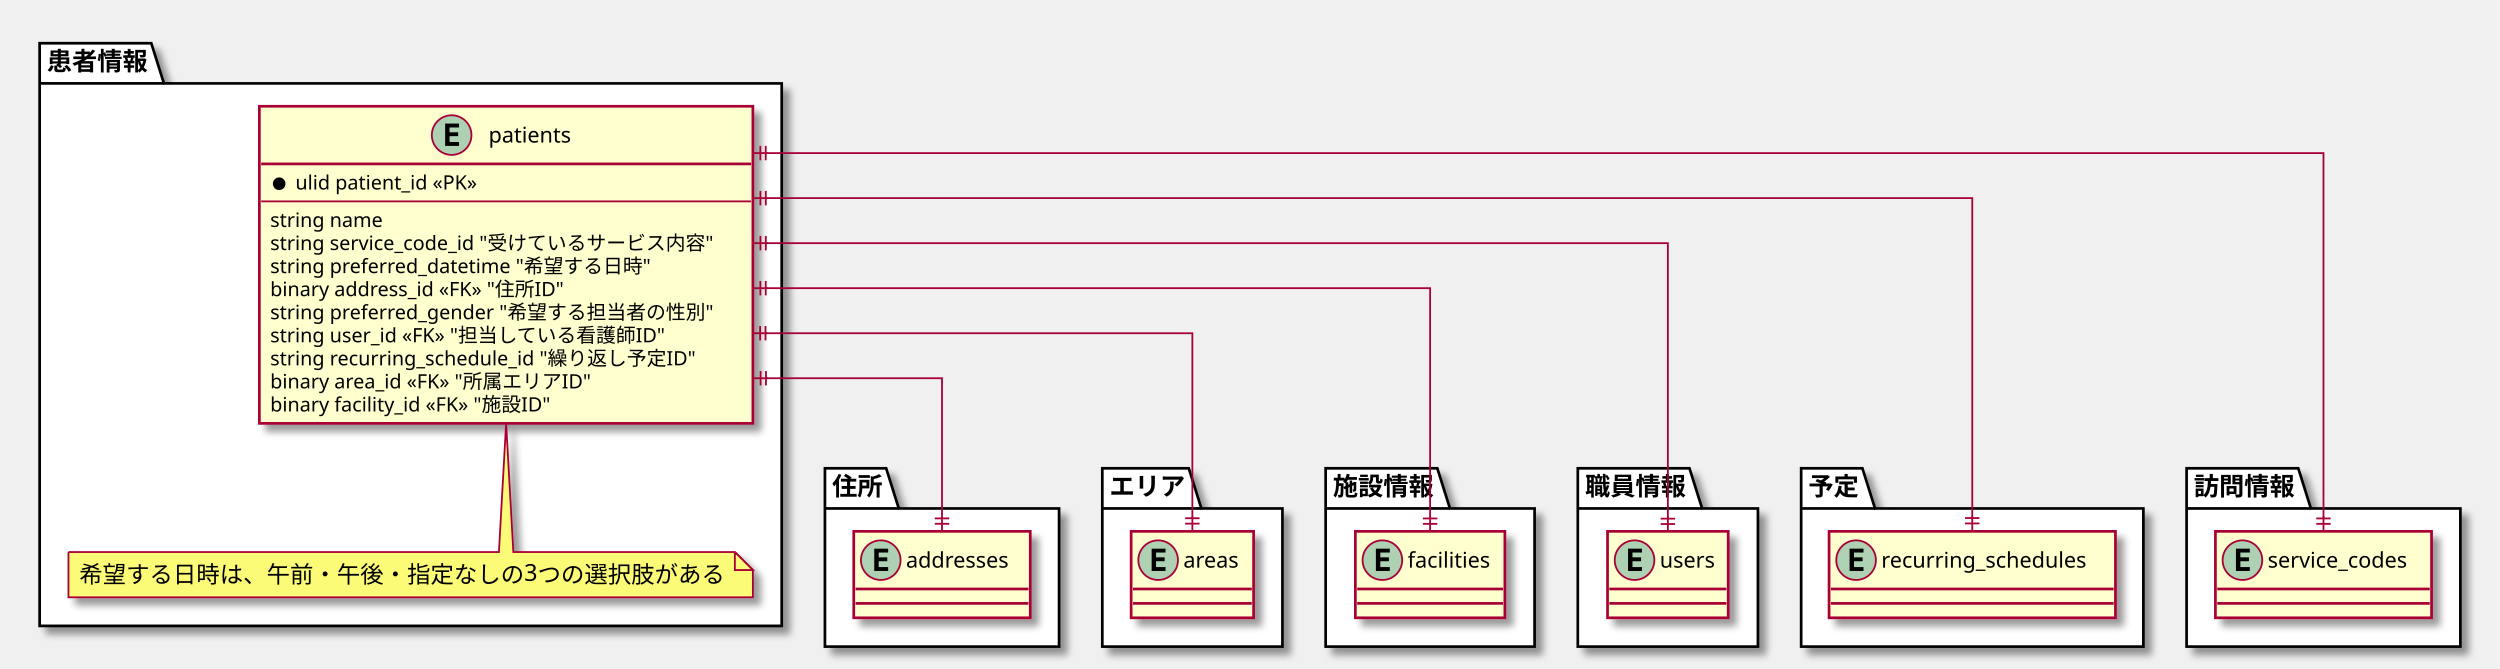
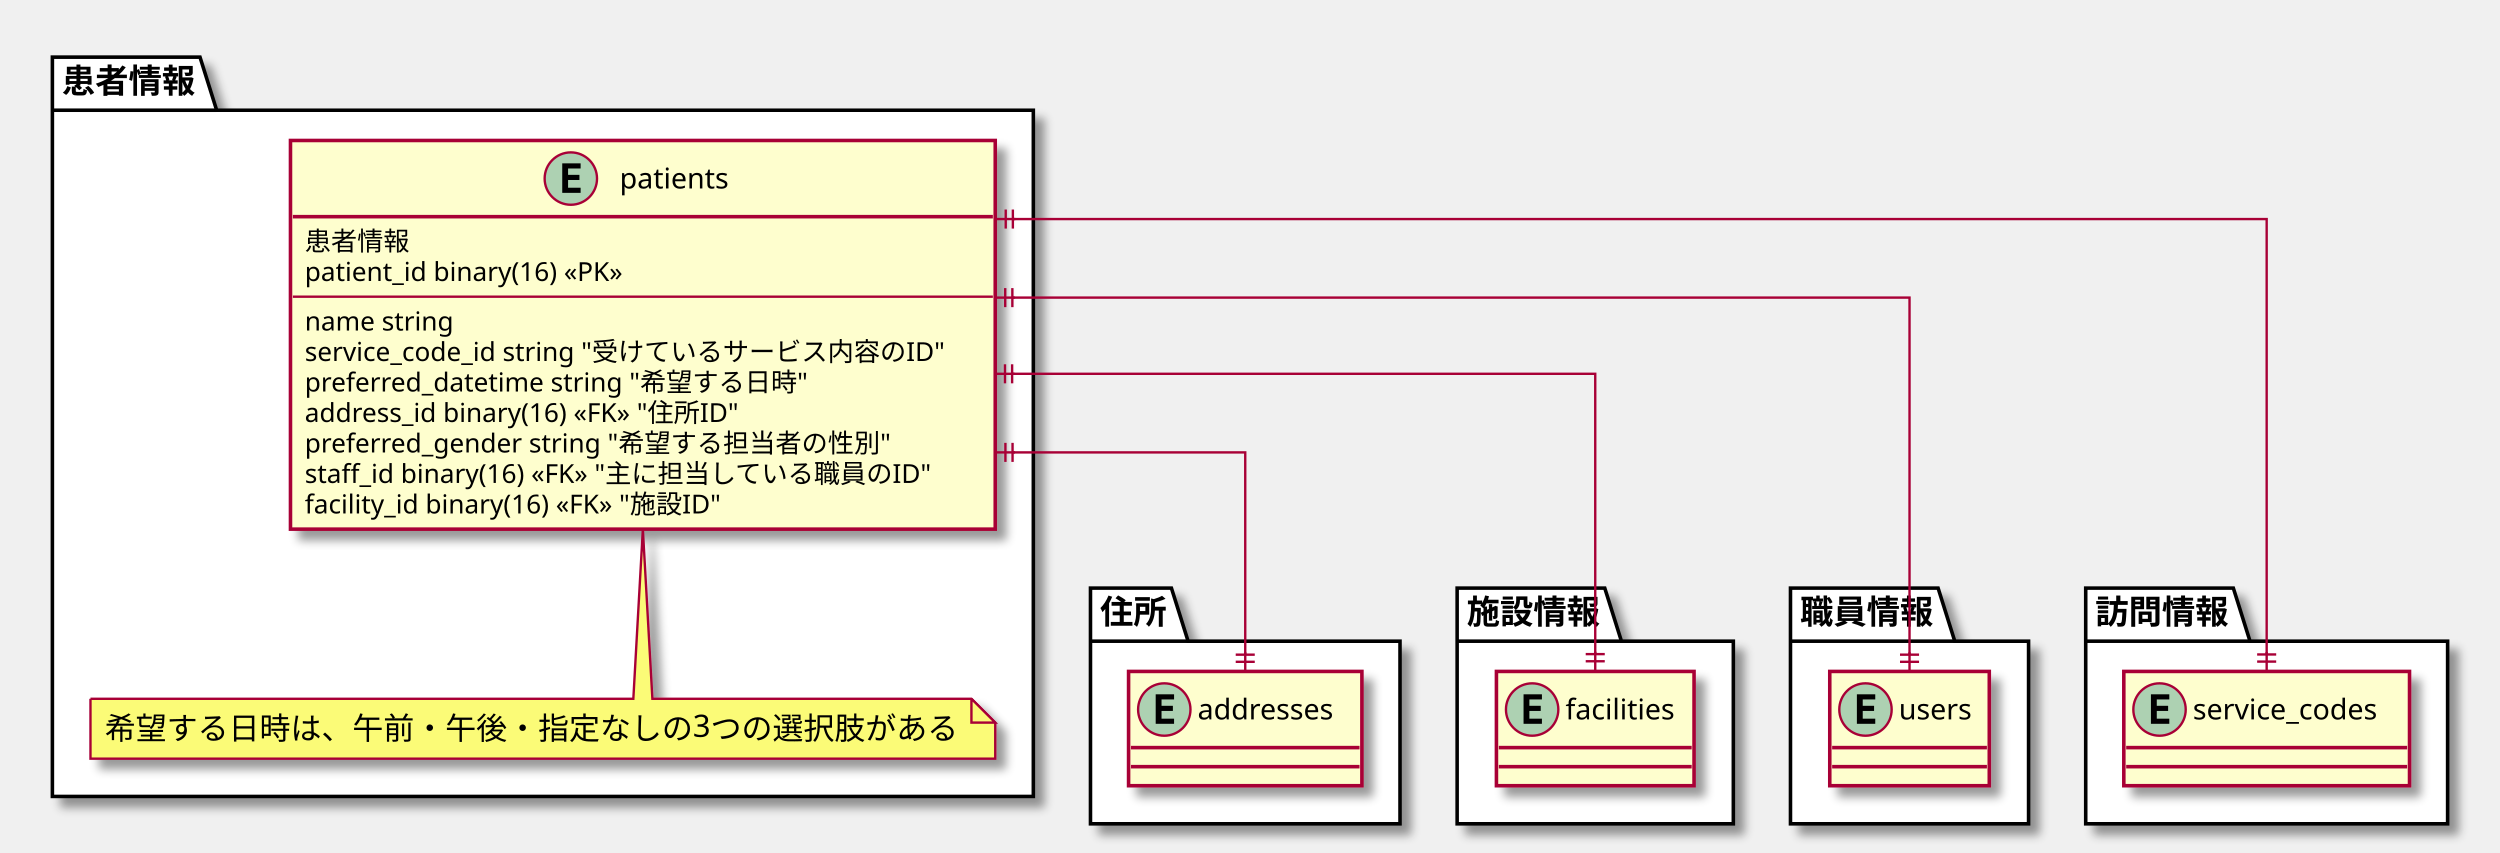
- <svg xmlns="http://www.w3.org/2000/svg" contentScriptType="application/ecmascript" contentStyleType="text/css" height="371px" preserveAspectRatio="none" style="width:1388px;height:371px;" version="1.1" viewBox="0 0 1388 371" width="1388px" zoomAndPan="magnify">
+ <svg xmlns="http://www.w3.org/2000/svg" contentScriptType="application/ecmascript" contentStyleType="text/css" height="358px" preserveAspectRatio="none" style="width:1050px;height:358px;" version="1.1" viewBox="0 0 1050 358" width="1050px" zoomAndPan="magnify">
  <defs>
-     <filter height="300%" id="f12439yhw3rvkp" width="300%" x="-1" y="-1">
+     <filter height="300%" id="f1x80au9rkj1gc" width="300%" x="-1" y="-1">
      <feGaussianBlur result="blurOut" stdDeviation="2.0" />
      <feColorMatrix in="blurOut" result="blurOut2" type="matrix" values="0 0 0 0 0 0 0 0 0 0 0 0 0 0 0 0 0 0 .4 0" />
      <feOffset dx="4.0" dy="4.0" in="blurOut2" result="blurOut3" />
      <feBlend in="SourceGraphic" in2="blurOut3" mode="normal" />
    </filter>
  </defs>
  <g>
-     <polygon fill="#FFFFFF" filter="url(#f12439yhw3rvkp)" points="22,24,84,24,91,46.297,434,46.297,434,347.5,22,347.5,22,24" style="stroke: #000000; stroke-width: 1.5;" />
+     <polygon fill="#FFFFFF" filter="url(#f1x80au9rkj1gc)" points="22,24,84,24,91,46.297,434,46.297,434,334.5,22,334.5,22,24" style="stroke: #000000; stroke-width: 1.5;" />
    <line style="stroke: #000000; stroke-width: 1.5;" x1="22" x2="91" y1="46.297" y2="46.297" />
    <text fill="#000000" font-family="sans-serif" font-size="14" font-weight="bold" lengthAdjust="spacingAndGlyphs" textLength="56" x="26" y="38.995">患者情報</text>
-     <polygon fill="#FFFFFF" filter="url(#f12439yhw3rvkp)" points="458,260,492,260,499,282.297,588,282.297,588,359,458,359,458,260" style="stroke: #000000; stroke-width: 1.5;" />
-     <line style="stroke: #000000; stroke-width: 1.5;" x1="458" x2="499" y1="282.297" y2="282.297" />
-     <text fill="#000000" font-family="sans-serif" font-size="14" font-weight="bold" lengthAdjust="spacingAndGlyphs" textLength="28" x="462" y="274.995">住所</text>
-     <polygon fill="#FFFFFF" filter="url(#f12439yhw3rvkp)" points="612,260,660,260,667,282.297,712,282.297,712,359,612,359,612,260" style="stroke: #000000; stroke-width: 1.5;" />
-     <line style="stroke: #000000; stroke-width: 1.5;" x1="612" x2="667" y1="282.297" y2="282.297" />
-     <text fill="#000000" font-family="sans-serif" font-size="14" font-weight="bold" lengthAdjust="spacingAndGlyphs" textLength="42" x="616" y="274.995">エリア</text>
-     <polygon fill="#FFFFFF" filter="url(#f12439yhw3rvkp)" points="736,260,798,260,805,282.297,852,282.297,852,359,736,359,736,260" style="stroke: #000000; stroke-width: 1.5;" />
-     <line style="stroke: #000000; stroke-width: 1.5;" x1="736" x2="805" y1="282.297" y2="282.297" />
-     <text fill="#000000" font-family="sans-serif" font-size="14" font-weight="bold" lengthAdjust="spacingAndGlyphs" textLength="56" x="740" y="274.995">施設情報</text>
-     <polygon fill="#FFFFFF" filter="url(#f12439yhw3rvkp)" points="876,260,938,260,945,282.297,976,282.297,976,359,876,359,876,260" style="stroke: #000000; stroke-width: 1.5;" />
-     <line style="stroke: #000000; stroke-width: 1.5;" x1="876" x2="945" y1="282.297" y2="282.297" />
-     <text fill="#000000" font-family="sans-serif" font-size="14" font-weight="bold" lengthAdjust="spacingAndGlyphs" textLength="56" x="880" y="274.995">職員情報</text>
-     <polygon fill="#FFFFFF" filter="url(#f12439yhw3rvkp)" points="1000,260,1034,260,1041,282.297,1190,282.297,1190,359,1000,359,1000,260" style="stroke: #000000; stroke-width: 1.5;" />
-     <line style="stroke: #000000; stroke-width: 1.5;" x1="1000" x2="1041" y1="282.297" y2="282.297" />
-     <text fill="#000000" font-family="sans-serif" font-size="14" font-weight="bold" lengthAdjust="spacingAndGlyphs" textLength="28" x="1004" y="274.995">予定</text>
-     <polygon fill="#FFFFFF" filter="url(#f12439yhw3rvkp)" points="1214,260,1276,260,1283,282.297,1366,282.297,1366,359,1214,359,1214,260" style="stroke: #000000; stroke-width: 1.5;" />
-     <line style="stroke: #000000; stroke-width: 1.5;" x1="1214" x2="1283" y1="282.297" y2="282.297" />
-     <text fill="#000000" font-family="sans-serif" font-size="14" font-weight="bold" lengthAdjust="spacingAndGlyphs" textLength="56" x="1218" y="274.995">訪問情報</text>
-     <rect fill="#FEFECE" filter="url(#f12439yhw3rvkp)" height="176.047" id="patients" style="stroke: #A80036; stroke-width: 1.5;" width="274" x="144" y="59" />
-     <ellipse cx="250.75" cy="75" fill="#ADD1B2" rx="11" ry="11" style="stroke: #A80036; stroke-width: 1.0;" />
-     <path d="M254.859,81 L247.141,81 L247.141,68.609 L254.859,68.609 L254.859,70.766 L249.594,70.766 L249.594,73.438 L254.359,73.438 L254.359,75.594 L249.594,75.594 L249.594,78.844 L254.859,78.844 L254.859,81 Z " />
-     <text fill="#000000" font-family="sans-serif" font-size="12" lengthAdjust="spacingAndGlyphs" textLength="52" x="271.25" y="79.154">patients</text>
-     <line style="stroke: #A80036; stroke-width: 1.5;" x1="145" x2="417" y1="91" y2="91" />
-     <ellipse cx="155" cy="102" fill="#000000" rx="3" ry="3" style="stroke: #000000; stroke-width: 1.0;" />
-     <text fill="#000000" font-family="sans-serif" font-size="11" lengthAdjust="spacingAndGlyphs" textLength="111" x="164" y="105.21">ulid patient_id «PK»</text>
-     <line style="stroke: #A80036; stroke-width: 1.0;" x1="145" x2="417" y1="111.805" y2="111.805" />
-     <text fill="#000000" font-family="sans-serif" font-size="11" lengthAdjust="spacingAndGlyphs" textLength="69" x="150" y="126.015">string name</text>
-     <text fill="#000000" font-family="sans-serif" font-size="11" lengthAdjust="spacingAndGlyphs" textLength="262" x="150" y="138.82">string service_code_id "受けているサービス内容"</text>
-     <text fill="#000000" font-family="sans-serif" font-size="11" lengthAdjust="spacingAndGlyphs" textLength="227" x="150" y="151.625">string preferred_datetime "希望する日時"</text>
-     <text fill="#000000" font-family="sans-serif" font-size="11" lengthAdjust="spacingAndGlyphs" textLength="180" x="150" y="164.429">binary address_id «FK» "住所ID"</text>
-     <text fill="#000000" font-family="sans-serif" font-size="11" lengthAdjust="spacingAndGlyphs" textLength="261" x="150" y="177.234">string preferred_gender "希望する担当者の性別"</text>
-     <text fill="#000000" font-family="sans-serif" font-size="11" lengthAdjust="spacingAndGlyphs" textLength="234" x="150" y="190.039">string user_id «FK» "担当している看護師ID"</text>
-     <text fill="#000000" font-family="sans-serif" font-size="11" lengthAdjust="spacingAndGlyphs" textLength="253" x="150" y="202.843">string recurring_schedule_id "繰り返し予定ID"</text>
-     <text fill="#000000" font-family="sans-serif" font-size="11" lengthAdjust="spacingAndGlyphs" textLength="192" x="150" y="215.648">binary area_id «FK» "所属エリアID"</text>
-     <text fill="#000000" font-family="sans-serif" font-size="11" lengthAdjust="spacingAndGlyphs" textLength="169" x="150" y="228.453">binary facility_id «FK» "施設ID"</text>
-     <path d="M38,306.5 L38,331.633 A0,0 0 0 0 38,331.633 L418,331.633 A0,0 0 0 0 418,331.633 L418,316.5 L408,306.5 L285,306.5 L281,235.02 L277,306.5 L38,306.5 A0,0 0 0 0 38,306.5 " fill="#FBFB77" filter="url(#f12439yhw3rvkp)" style="stroke: #A80036; stroke-width: 1.0;" />
-     <path d="M408,306.5 L408,316.5 L418,316.5 L408,306.5 " fill="#FBFB77" style="stroke: #A80036; stroke-width: 1.0;" />
-     <text fill="#000000" font-family="sans-serif" font-size="13" lengthAdjust="spacingAndGlyphs" textLength="359" x="44" y="323.567">希望する日時は、午前・午後・指定なしの3つの選択肢がある</text>
-     <rect fill="#FEFECE" filter="url(#f12439yhw3rvkp)" height="48" id="addresses" style="stroke: #A80036; stroke-width: 1.5;" width="98" x="474" y="295" />
-     <ellipse cx="489" cy="311" fill="#ADD1B2" rx="11" ry="11" style="stroke: #A80036; stroke-width: 1.0;" />
-     <path d="M493.109,317 L485.391,317 L485.391,304.609 L493.109,304.609 L493.109,306.766 L487.844,306.766 L487.844,309.438 L492.609,309.438 L492.609,311.594 L487.844,311.594 L487.844,314.844 L493.109,314.844 L493.109,317 Z " />
-     <text fill="#000000" font-family="sans-serif" font-size="12" lengthAdjust="spacingAndGlyphs" textLength="66" x="503" y="315.154">addresses</text>
-     <line style="stroke: #A80036; stroke-width: 1.5;" x1="475" x2="571" y1="327" y2="327" />
-     <line style="stroke: #A80036; stroke-width: 1.5;" x1="475" x2="571" y1="335" y2="335" />
-     <rect fill="#FEFECE" filter="url(#f12439yhw3rvkp)" height="48" id="areas" style="stroke: #A80036; stroke-width: 1.5;" width="68" x="628" y="295" />
-     <ellipse cx="643" cy="311" fill="#ADD1B2" rx="11" ry="11" style="stroke: #A80036; stroke-width: 1.0;" />
-     <path d="M647.109,317 L639.391,317 L639.391,304.609 L647.109,304.609 L647.109,306.766 L641.844,306.766 L641.844,309.438 L646.609,309.438 L646.609,311.594 L641.844,311.594 L641.844,314.844 L647.109,314.844 L647.109,317 Z " />
-     <text fill="#000000" font-family="sans-serif" font-size="12" lengthAdjust="spacingAndGlyphs" textLength="36" x="657" y="315.154">areas</text>
-     <line style="stroke: #A80036; stroke-width: 1.5;" x1="629" x2="695" y1="327" y2="327" />
-     <line style="stroke: #A80036; stroke-width: 1.5;" x1="629" x2="695" y1="335" y2="335" />
-     <rect fill="#FEFECE" filter="url(#f12439yhw3rvkp)" height="48" id="facilities" style="stroke: #A80036; stroke-width: 1.5;" width="83" x="752.5" y="295" />
-     <ellipse cx="767.5" cy="311" fill="#ADD1B2" rx="11" ry="11" style="stroke: #A80036; stroke-width: 1.0;" />
-     <path d="M771.609,317 L763.891,317 L763.891,304.609 L771.609,304.609 L771.609,306.766 L766.344,306.766 L766.344,309.438 L771.109,309.438 L771.109,311.594 L766.344,311.594 L766.344,314.844 L771.609,314.844 L771.609,317 Z " />
-     <text fill="#000000" font-family="sans-serif" font-size="12" lengthAdjust="spacingAndGlyphs" textLength="51" x="781.5" y="315.154">facilities</text>
-     <line style="stroke: #A80036; stroke-width: 1.5;" x1="753.5" x2="834.5" y1="327" y2="327" />
-     <line style="stroke: #A80036; stroke-width: 1.5;" x1="753.5" x2="834.5" y1="335" y2="335" />
-     <rect fill="#FEFECE" filter="url(#f12439yhw3rvkp)" height="48" id="users" style="stroke: #A80036; stroke-width: 1.5;" width="67" x="892.5" y="295" />
-     <ellipse cx="907.5" cy="311" fill="#ADD1B2" rx="11" ry="11" style="stroke: #A80036; stroke-width: 1.0;" />
-     <path d="M911.609,317 L903.891,317 L903.891,304.609 L911.609,304.609 L911.609,306.766 L906.344,306.766 L906.344,309.438 L911.109,309.438 L911.109,311.594 L906.344,311.594 L906.344,314.844 L911.609,314.844 L911.609,317 Z " />
-     <text fill="#000000" font-family="sans-serif" font-size="12" lengthAdjust="spacingAndGlyphs" textLength="35" x="921.5" y="315.154">users</text>
-     <line style="stroke: #A80036; stroke-width: 1.5;" x1="893.5" x2="958.5" y1="327" y2="327" />
-     <line style="stroke: #A80036; stroke-width: 1.5;" x1="893.5" x2="958.5" y1="335" y2="335" />
-     <rect fill="#FEFECE" filter="url(#f12439yhw3rvkp)" height="48" id="recurring_schedules" style="stroke: #A80036; stroke-width: 1.5;" width="159" x="1015.5" y="295" />
-     <ellipse cx="1030.5" cy="311" fill="#ADD1B2" rx="11" ry="11" style="stroke: #A80036; stroke-width: 1.0;" />
-     <path d="M1034.609,317 L1026.891,317 L1026.891,304.609 L1034.609,304.609 L1034.609,306.766 L1029.344,306.766 L1029.344,309.438 L1034.109,309.438 L1034.109,311.594 L1029.344,311.594 L1029.344,314.844 L1034.609,314.844 L1034.609,317 Z " />
-     <text fill="#000000" font-family="sans-serif" font-size="12" lengthAdjust="spacingAndGlyphs" textLength="127" x="1044.5" y="315.154">recurring_schedules</text>
-     <line style="stroke: #A80036; stroke-width: 1.5;" x1="1016.5" x2="1173.5" y1="327" y2="327" />
-     <line style="stroke: #A80036; stroke-width: 1.5;" x1="1016.5" x2="1173.5" y1="335" y2="335" />
-     <rect fill="#FEFECE" filter="url(#f12439yhw3rvkp)" height="48" id="service_codes" style="stroke: #A80036; stroke-width: 1.5;" width="120" x="1230" y="295" />
-     <ellipse cx="1245" cy="311" fill="#ADD1B2" rx="11" ry="11" style="stroke: #A80036; stroke-width: 1.0;" />
-     <path d="M1249.109,317 L1241.391,317 L1241.391,304.609 L1249.109,304.609 L1249.109,306.766 L1243.844,306.766 L1243.844,309.438 L1248.609,309.438 L1248.609,311.594 L1243.844,311.594 L1243.844,314.844 L1249.109,314.844 L1249.109,317 Z " />
-     <text fill="#000000" font-family="sans-serif" font-size="12" lengthAdjust="spacingAndGlyphs" textLength="88" x="1259" y="315.154">service_codes</text>
-     <line style="stroke: #A80036; stroke-width: 1.5;" x1="1231" x2="1349" y1="327" y2="327" />
-     <line style="stroke: #A80036; stroke-width: 1.5;" x1="1231" x2="1349" y1="335" y2="335" />
-     <path d="M425.14,160 C425.14,160 794,160 794,160 C794,160 794,287.85 794,287.85 " fill="none" id="patients-facilities" style="stroke: #A80036; stroke-width: 1.0;" />
-     <line style="stroke: #A80036; stroke-width: 1.0;" x1="798" x2="790" y1="290.85" y2="290.85" />
-     <line style="stroke: #A80036; stroke-width: 1.0;" x1="798" x2="790" y1="287.85" y2="287.85" />
-     <line style="stroke: #A80036; stroke-width: 1.0;" x1="794" x2="794" y1="286.85" y2="294.85" />
-     <line style="stroke: #A80036; stroke-width: 1.0;" x1="422.14" x2="422.14" y1="164" y2="156" />
-     <line style="stroke: #A80036; stroke-width: 1.0;" x1="425.14" x2="425.14" y1="164" y2="156" />
-     <line style="stroke: #A80036; stroke-width: 1.0;" x1="426.14" x2="418.14" y1="160" y2="160" />
-     <path d="M425.01,185 C425.01,185 662,185 662,185 C662,185 662,287.73 662,287.73 " fill="none" id="patients-areas" style="stroke: #A80036; stroke-width: 1.0;" />
-     <line style="stroke: #A80036; stroke-width: 1.0;" x1="666" x2="658" y1="290.73" y2="290.73" />
-     <line style="stroke: #A80036; stroke-width: 1.0;" x1="666" x2="658" y1="287.73" y2="287.73" />
-     <line style="stroke: #A80036; stroke-width: 1.0;" x1="662" x2="662" y1="286.73" y2="294.73" />
-     <line style="stroke: #A80036; stroke-width: 1.0;" x1="422.01" x2="422.01" y1="189" y2="181" />
-     <line style="stroke: #A80036; stroke-width: 1.0;" x1="425.01" x2="425.01" y1="189" y2="181" />
-     <line style="stroke: #A80036; stroke-width: 1.0;" x1="426.01" x2="418.01" y1="185" y2="185" />
-     <path d="M425.26,210 C425.26,210 523,210 523,210 C523,210 523,287.81 523,287.81 " fill="none" id="patients-addresses" style="stroke: #A80036; stroke-width: 1.0;" />
-     <line style="stroke: #A80036; stroke-width: 1.0;" x1="527" x2="519" y1="290.81" y2="290.81" />
-     <line style="stroke: #A80036; stroke-width: 1.0;" x1="527" x2="519" y1="287.81" y2="287.81" />
-     <line style="stroke: #A80036; stroke-width: 1.0;" x1="523" x2="523" y1="286.81" y2="294.81" />
-     <line style="stroke: #A80036; stroke-width: 1.0;" x1="422.26" x2="422.26" y1="214" y2="206" />
-     <line style="stroke: #A80036; stroke-width: 1.0;" x1="425.26" x2="425.26" y1="214" y2="206" />
-     <line style="stroke: #A80036; stroke-width: 1.0;" x1="426.26" x2="418.26" y1="210" y2="210" />
-     <path d="M425.13,85 C425.13,85 1290,85 1290,85 C1290,85 1290,287.84 1290,287.84 " fill="none" id="patients-service_codes" style="stroke: #A80036; stroke-width: 1.0;" />
-     <line style="stroke: #A80036; stroke-width: 1.0;" x1="1294" x2="1286" y1="290.84" y2="290.84" />
-     <line style="stroke: #A80036; stroke-width: 1.0;" x1="1294" x2="1286" y1="287.84" y2="287.84" />
-     <line style="stroke: #A80036; stroke-width: 1.0;" x1="1290" x2="1290" y1="286.84" y2="294.84" />
-     <line style="stroke: #A80036; stroke-width: 1.0;" x1="422.13" x2="422.13" y1="89" y2="81" />
-     <line style="stroke: #A80036; stroke-width: 1.0;" x1="425.13" x2="425.13" y1="89" y2="81" />
-     <line style="stroke: #A80036; stroke-width: 1.0;" x1="426.13" x2="418.13" y1="85" y2="85" />
-     <path d="M425.18,135 C425.18,135 926,135 926,135 C926,135 926,287.95 926,287.95 " fill="none" id="patients-users" style="stroke: #A80036; stroke-width: 1.0;" />
-     <line style="stroke: #A80036; stroke-width: 1.0;" x1="930" x2="922" y1="290.95" y2="290.95" />
-     <line style="stroke: #A80036; stroke-width: 1.0;" x1="930" x2="922" y1="287.95" y2="287.95" />
-     <line style="stroke: #A80036; stroke-width: 1.0;" x1="926" x2="926" y1="286.95" y2="294.95" />
-     <line style="stroke: #A80036; stroke-width: 1.0;" x1="422.18" x2="422.18" y1="139" y2="131" />
-     <line style="stroke: #A80036; stroke-width: 1.0;" x1="425.18" x2="425.18" y1="139" y2="131" />
-     <line style="stroke: #A80036; stroke-width: 1.0;" x1="426.18" x2="418.18" y1="135" y2="135" />
-     <path d="M425.16,110 C425.16,110 1095,110 1095,110 C1095,110 1095,287.62 1095,287.62 " fill="none" id="patients-recurring_schedules" style="stroke: #A80036; stroke-width: 1.0;" />
-     <line style="stroke: #A80036; stroke-width: 1.0;" x1="1099" x2="1091" y1="290.62" y2="290.62" />
-     <line style="stroke: #A80036; stroke-width: 1.0;" x1="1099" x2="1091" y1="287.62" y2="287.62" />
-     <line style="stroke: #A80036; stroke-width: 1.0;" x1="1095" x2="1095" y1="286.62" y2="294.62" />
-     <line style="stroke: #A80036; stroke-width: 1.0;" x1="422.16" x2="422.16" y1="114" y2="106" />
-     <line style="stroke: #A80036; stroke-width: 1.0;" x1="425.16" x2="425.16" y1="114" y2="106" />
-     <line style="stroke: #A80036; stroke-width: 1.0;" x1="426.16" x2="418.16" y1="110" y2="110" />
+     <polygon fill="#FFFFFF" filter="url(#f1x80au9rkj1gc)" points="458,247,492,247,499,269.297,588,269.297,588,346,458,346,458,247" style="stroke: #000000; stroke-width: 1.5;" />
+     <line style="stroke: #000000; stroke-width: 1.5;" x1="458" x2="499" y1="269.297" y2="269.297" />
+     <text fill="#000000" font-family="sans-serif" font-size="14" font-weight="bold" lengthAdjust="spacingAndGlyphs" textLength="28" x="462" y="261.995">住所</text>
+     <polygon fill="#FFFFFF" filter="url(#f1x80au9rkj1gc)" points="612,247,674,247,681,269.297,728,269.297,728,346,612,346,612,247" style="stroke: #000000; stroke-width: 1.5;" />
+     <line style="stroke: #000000; stroke-width: 1.5;" x1="612" x2="681" y1="269.297" y2="269.297" />
+     <text fill="#000000" font-family="sans-serif" font-size="14" font-weight="bold" lengthAdjust="spacingAndGlyphs" textLength="56" x="616" y="261.995">施設情報</text>
+     <polygon fill="#FFFFFF" filter="url(#f1x80au9rkj1gc)" points="752,247,814,247,821,269.297,852,269.297,852,346,752,346,752,247" style="stroke: #000000; stroke-width: 1.5;" />
+     <line style="stroke: #000000; stroke-width: 1.5;" x1="752" x2="821" y1="269.297" y2="269.297" />
+     <text fill="#000000" font-family="sans-serif" font-size="14" font-weight="bold" lengthAdjust="spacingAndGlyphs" textLength="56" x="756" y="261.995">職員情報</text>
+     <polygon fill="#FFFFFF" filter="url(#f1x80au9rkj1gc)" points="876,247,938,247,945,269.297,1028,269.297,1028,346,876,346,876,247" style="stroke: #000000; stroke-width: 1.5;" />
+     <line style="stroke: #000000; stroke-width: 1.5;" x1="876" x2="945" y1="269.297" y2="269.297" />
+     <text fill="#000000" font-family="sans-serif" font-size="14" font-weight="bold" lengthAdjust="spacingAndGlyphs" textLength="56" x="880" y="261.995">訪問情報</text>
+     <rect fill="#FEFECE" filter="url(#f1x80au9rkj1gc)" height="163.242" id="patients" style="stroke: #A80036; stroke-width: 1.5;" width="296" x="122" y="59" />
+     <ellipse cx="239.75" cy="75" fill="#ADD1B2" rx="11" ry="11" style="stroke: #A80036; stroke-width: 1.0;" />
+     <path d="M243.859,81 L236.141,81 L236.141,68.609 L243.859,68.609 L243.859,70.766 L238.594,70.766 L238.594,73.438 L243.359,73.438 L243.359,75.594 L238.594,75.594 L238.594,78.844 L243.859,78.844 L243.859,81 Z " />
+     <text fill="#000000" font-family="sans-serif" font-size="12" lengthAdjust="spacingAndGlyphs" textLength="52" x="260.25" y="79.154">patients</text>
+     <line style="stroke: #A80036; stroke-width: 1.5;" x1="123" x2="417" y1="91" y2="91" />
+     <text fill="#000000" font-family="sans-serif" font-size="11" lengthAdjust="spacingAndGlyphs" textLength="44" x="128" y="105.21">患者情報</text>
+     <text fill="#000000" font-family="sans-serif" font-size="11" lengthAdjust="spacingAndGlyphs" textLength="148" x="128" y="118.015">patient_id binary(16) «PK»</text>
+     <line style="stroke: #A80036; stroke-width: 1.0;" x1="123" x2="417" y1="124.609" y2="124.609" />
+     <text fill="#000000" font-family="sans-serif" font-size="11" lengthAdjust="spacingAndGlyphs" textLength="69" x="128" y="138.82">name string</text>
+     <text fill="#000000" font-family="sans-serif" font-size="11" lengthAdjust="spacingAndGlyphs" textLength="284" x="128" y="151.625">service_code_id string "受けているサービス内容のID"</text>
+     <text fill="#000000" font-family="sans-serif" font-size="11" lengthAdjust="spacingAndGlyphs" textLength="227" x="128" y="164.429">preferred_datetime string "希望する日時"</text>
+     <text fill="#000000" font-family="sans-serif" font-size="11" lengthAdjust="spacingAndGlyphs" textLength="206" x="128" y="177.234">address_id binary(16)  «FK» "住所ID"</text>
+     <text fill="#000000" font-family="sans-serif" font-size="11" lengthAdjust="spacingAndGlyphs" textLength="261" x="128" y="190.039">preferred_gender string "希望する担当者の性別"</text>
+     <text fill="#000000" font-family="sans-serif" font-size="11" lengthAdjust="spacingAndGlyphs" textLength="280" x="128" y="202.843">staff_id binary(16) «FK» "主に担当している職員のID"</text>
+     <text fill="#000000" font-family="sans-serif" font-size="11" lengthAdjust="spacingAndGlyphs" textLength="191" x="128" y="215.648">facility_id binary(16) «FK» "施設ID"</text>
+     <path d="M38,293.5 L38,318.633 A0,0 0 0 0 38,318.633 L418,318.633 A0,0 0 0 0 418,318.633 L418,303.5 L408,293.5 L274,293.5 L270,222.28 L266,293.5 L38,293.5 A0,0 0 0 0 38,293.5 " fill="#FBFB77" filter="url(#f1x80au9rkj1gc)" style="stroke: #A80036; stroke-width: 1.0;" />
+     <path d="M408,293.5 L408,303.5 L418,303.5 L408,293.5 " fill="#FBFB77" style="stroke: #A80036; stroke-width: 1.0;" />
+     <text fill="#000000" font-family="sans-serif" font-size="13" lengthAdjust="spacingAndGlyphs" textLength="359" x="44" y="310.567">希望する日時は、午前・午後・指定なしの3つの選択肢がある</text>
+     <rect fill="#FEFECE" filter="url(#f1x80au9rkj1gc)" height="48" id="addresses" style="stroke: #A80036; stroke-width: 1.5;" width="98" x="474" y="282" />
+     <ellipse cx="489" cy="298" fill="#ADD1B2" rx="11" ry="11" style="stroke: #A80036; stroke-width: 1.0;" />
+     <path d="M493.109,304 L485.391,304 L485.391,291.609 L493.109,291.609 L493.109,293.766 L487.844,293.766 L487.844,296.438 L492.609,296.438 L492.609,298.594 L487.844,298.594 L487.844,301.844 L493.109,301.844 L493.109,304 Z " />
+     <text fill="#000000" font-family="sans-serif" font-size="12" lengthAdjust="spacingAndGlyphs" textLength="66" x="503" y="302.154">addresses</text>
+     <line style="stroke: #A80036; stroke-width: 1.5;" x1="475" x2="571" y1="314" y2="314" />
+     <line style="stroke: #A80036; stroke-width: 1.5;" x1="475" x2="571" y1="322" y2="322" />
+     <rect fill="#FEFECE" filter="url(#f1x80au9rkj1gc)" height="48" id="facilities" style="stroke: #A80036; stroke-width: 1.5;" width="83" x="628.5" y="282" />
+     <ellipse cx="643.5" cy="298" fill="#ADD1B2" rx="11" ry="11" style="stroke: #A80036; stroke-width: 1.0;" />
+     <path d="M647.609,304 L639.891,304 L639.891,291.609 L647.609,291.609 L647.609,293.766 L642.344,293.766 L642.344,296.438 L647.109,296.438 L647.109,298.594 L642.344,298.594 L642.344,301.844 L647.609,301.844 L647.609,304 Z " />
+     <text fill="#000000" font-family="sans-serif" font-size="12" lengthAdjust="spacingAndGlyphs" textLength="51" x="657.5" y="302.154">facilities</text>
+     <line style="stroke: #A80036; stroke-width: 1.5;" x1="629.5" x2="710.5" y1="314" y2="314" />
+     <line style="stroke: #A80036; stroke-width: 1.5;" x1="629.5" x2="710.5" y1="322" y2="322" />
+     <rect fill="#FEFECE" filter="url(#f1x80au9rkj1gc)" height="48" id="users" style="stroke: #A80036; stroke-width: 1.5;" width="67" x="768.5" y="282" />
+     <ellipse cx="783.5" cy="298" fill="#ADD1B2" rx="11" ry="11" style="stroke: #A80036; stroke-width: 1.0;" />
+     <path d="M787.609,304 L779.891,304 L779.891,291.609 L787.609,291.609 L787.609,293.766 L782.344,293.766 L782.344,296.438 L787.109,296.438 L787.109,298.594 L782.344,298.594 L782.344,301.844 L787.609,301.844 L787.609,304 Z " />
+     <text fill="#000000" font-family="sans-serif" font-size="12" lengthAdjust="spacingAndGlyphs" textLength="35" x="797.5" y="302.154">users</text>
+     <line style="stroke: #A80036; stroke-width: 1.5;" x1="769.5" x2="834.5" y1="314" y2="314" />
+     <line style="stroke: #A80036; stroke-width: 1.5;" x1="769.5" x2="834.5" y1="322" y2="322" />
+     <rect fill="#FEFECE" filter="url(#f1x80au9rkj1gc)" height="48" id="service_codes" style="stroke: #A80036; stroke-width: 1.5;" width="120" x="892" y="282" />
+     <ellipse cx="907" cy="298" fill="#ADD1B2" rx="11" ry="11" style="stroke: #A80036; stroke-width: 1.0;" />
+     <path d="M911.109,304 L903.391,304 L903.391,291.609 L911.109,291.609 L911.109,293.766 L905.844,293.766 L905.844,296.438 L910.609,296.438 L910.609,298.594 L905.844,298.594 L905.844,301.844 L911.109,301.844 L911.109,304 Z " />
+     <text fill="#000000" font-family="sans-serif" font-size="12" lengthAdjust="spacingAndGlyphs" textLength="88" x="921" y="302.154">service_codes</text>
+     <line style="stroke: #A80036; stroke-width: 1.5;" x1="893" x2="1011" y1="314" y2="314" />
+     <line style="stroke: #A80036; stroke-width: 1.5;" x1="893" x2="1011" y1="322" y2="322" />
+     <path d="M425.09,157 C425.09,157 670,157 670,157 C670,157 670,274.73 670,274.73 " fill="none" id="patients-facilities" style="stroke: #A80036; stroke-width: 1.0;" />
+     <line style="stroke: #A80036; stroke-width: 1.0;" x1="674" x2="666" y1="277.73" y2="277.73" />
+     <line style="stroke: #A80036; stroke-width: 1.0;" x1="674" x2="666" y1="274.73" y2="274.73" />
+     <line style="stroke: #A80036; stroke-width: 1.0;" x1="670" x2="670" y1="273.73" y2="281.73" />
+     <line style="stroke: #A80036; stroke-width: 1.0;" x1="422.09" x2="422.09" y1="161" y2="153" />
+     <line style="stroke: #A80036; stroke-width: 1.0;" x1="425.09" x2="425.09" y1="161" y2="153" />
+     <line style="stroke: #A80036; stroke-width: 1.0;" x1="426.09" x2="418.09" y1="157" y2="157" />
+     <path d="M425.27,190 C425.27,190 523,190 523,190 C523,190 523,274.96 523,274.96 " fill="none" id="patients-addresses" style="stroke: #A80036; stroke-width: 1.0;" />
+     <line style="stroke: #A80036; stroke-width: 1.0;" x1="527" x2="519" y1="277.96" y2="277.96" />
+     <line style="stroke: #A80036; stroke-width: 1.0;" x1="527" x2="519" y1="274.96" y2="274.96" />
+     <line style="stroke: #A80036; stroke-width: 1.0;" x1="523" x2="523" y1="273.96" y2="281.96" />
+     <line style="stroke: #A80036; stroke-width: 1.0;" x1="422.27" x2="422.27" y1="194" y2="186" />
+     <line style="stroke: #A80036; stroke-width: 1.0;" x1="425.27" x2="425.27" y1="194" y2="186" />
+     <line style="stroke: #A80036; stroke-width: 1.0;" x1="426.27" x2="418.27" y1="190" y2="190" />
+     <path d="M425.4,92 C425.4,92 952,92 952,92 C952,92 952,274.87 952,274.87 " fill="none" id="patients-service_codes" style="stroke: #A80036; stroke-width: 1.0;" />
+     <line style="stroke: #A80036; stroke-width: 1.0;" x1="956" x2="948" y1="277.87" y2="277.87" />
+     <line style="stroke: #A80036; stroke-width: 1.0;" x1="956" x2="948" y1="274.87" y2="274.87" />
+     <line style="stroke: #A80036; stroke-width: 1.0;" x1="952" x2="952" y1="273.87" y2="281.87" />
+     <line style="stroke: #A80036; stroke-width: 1.0;" x1="422.4" x2="422.4" y1="96" y2="88" />
+     <line style="stroke: #A80036; stroke-width: 1.0;" x1="425.4" x2="425.4" y1="96" y2="88" />
+     <line style="stroke: #A80036; stroke-width: 1.0;" x1="426.4" x2="418.4" y1="92" y2="92" />
+     <path d="M425.19,125 C425.19,125 802,125 802,125 C802,125 802,274.96 802,274.96 " fill="none" id="patients-users" style="stroke: #A80036; stroke-width: 1.0;" />
+     <line style="stroke: #A80036; stroke-width: 1.0;" x1="806" x2="798" y1="277.96" y2="277.96" />
+     <line style="stroke: #A80036; stroke-width: 1.0;" x1="806" x2="798" y1="274.96" y2="274.96" />
+     <line style="stroke: #A80036; stroke-width: 1.0;" x1="802" x2="802" y1="273.96" y2="281.96" />
+     <line style="stroke: #A80036; stroke-width: 1.0;" x1="422.19" x2="422.19" y1="129" y2="121" />
+     <line style="stroke: #A80036; stroke-width: 1.0;" x1="425.19" x2="425.19" y1="129" y2="121" />
+     <line style="stroke: #A80036; stroke-width: 1.0;" x1="426.19" x2="418.19" y1="125" y2="125" />
  </g>
</svg>
